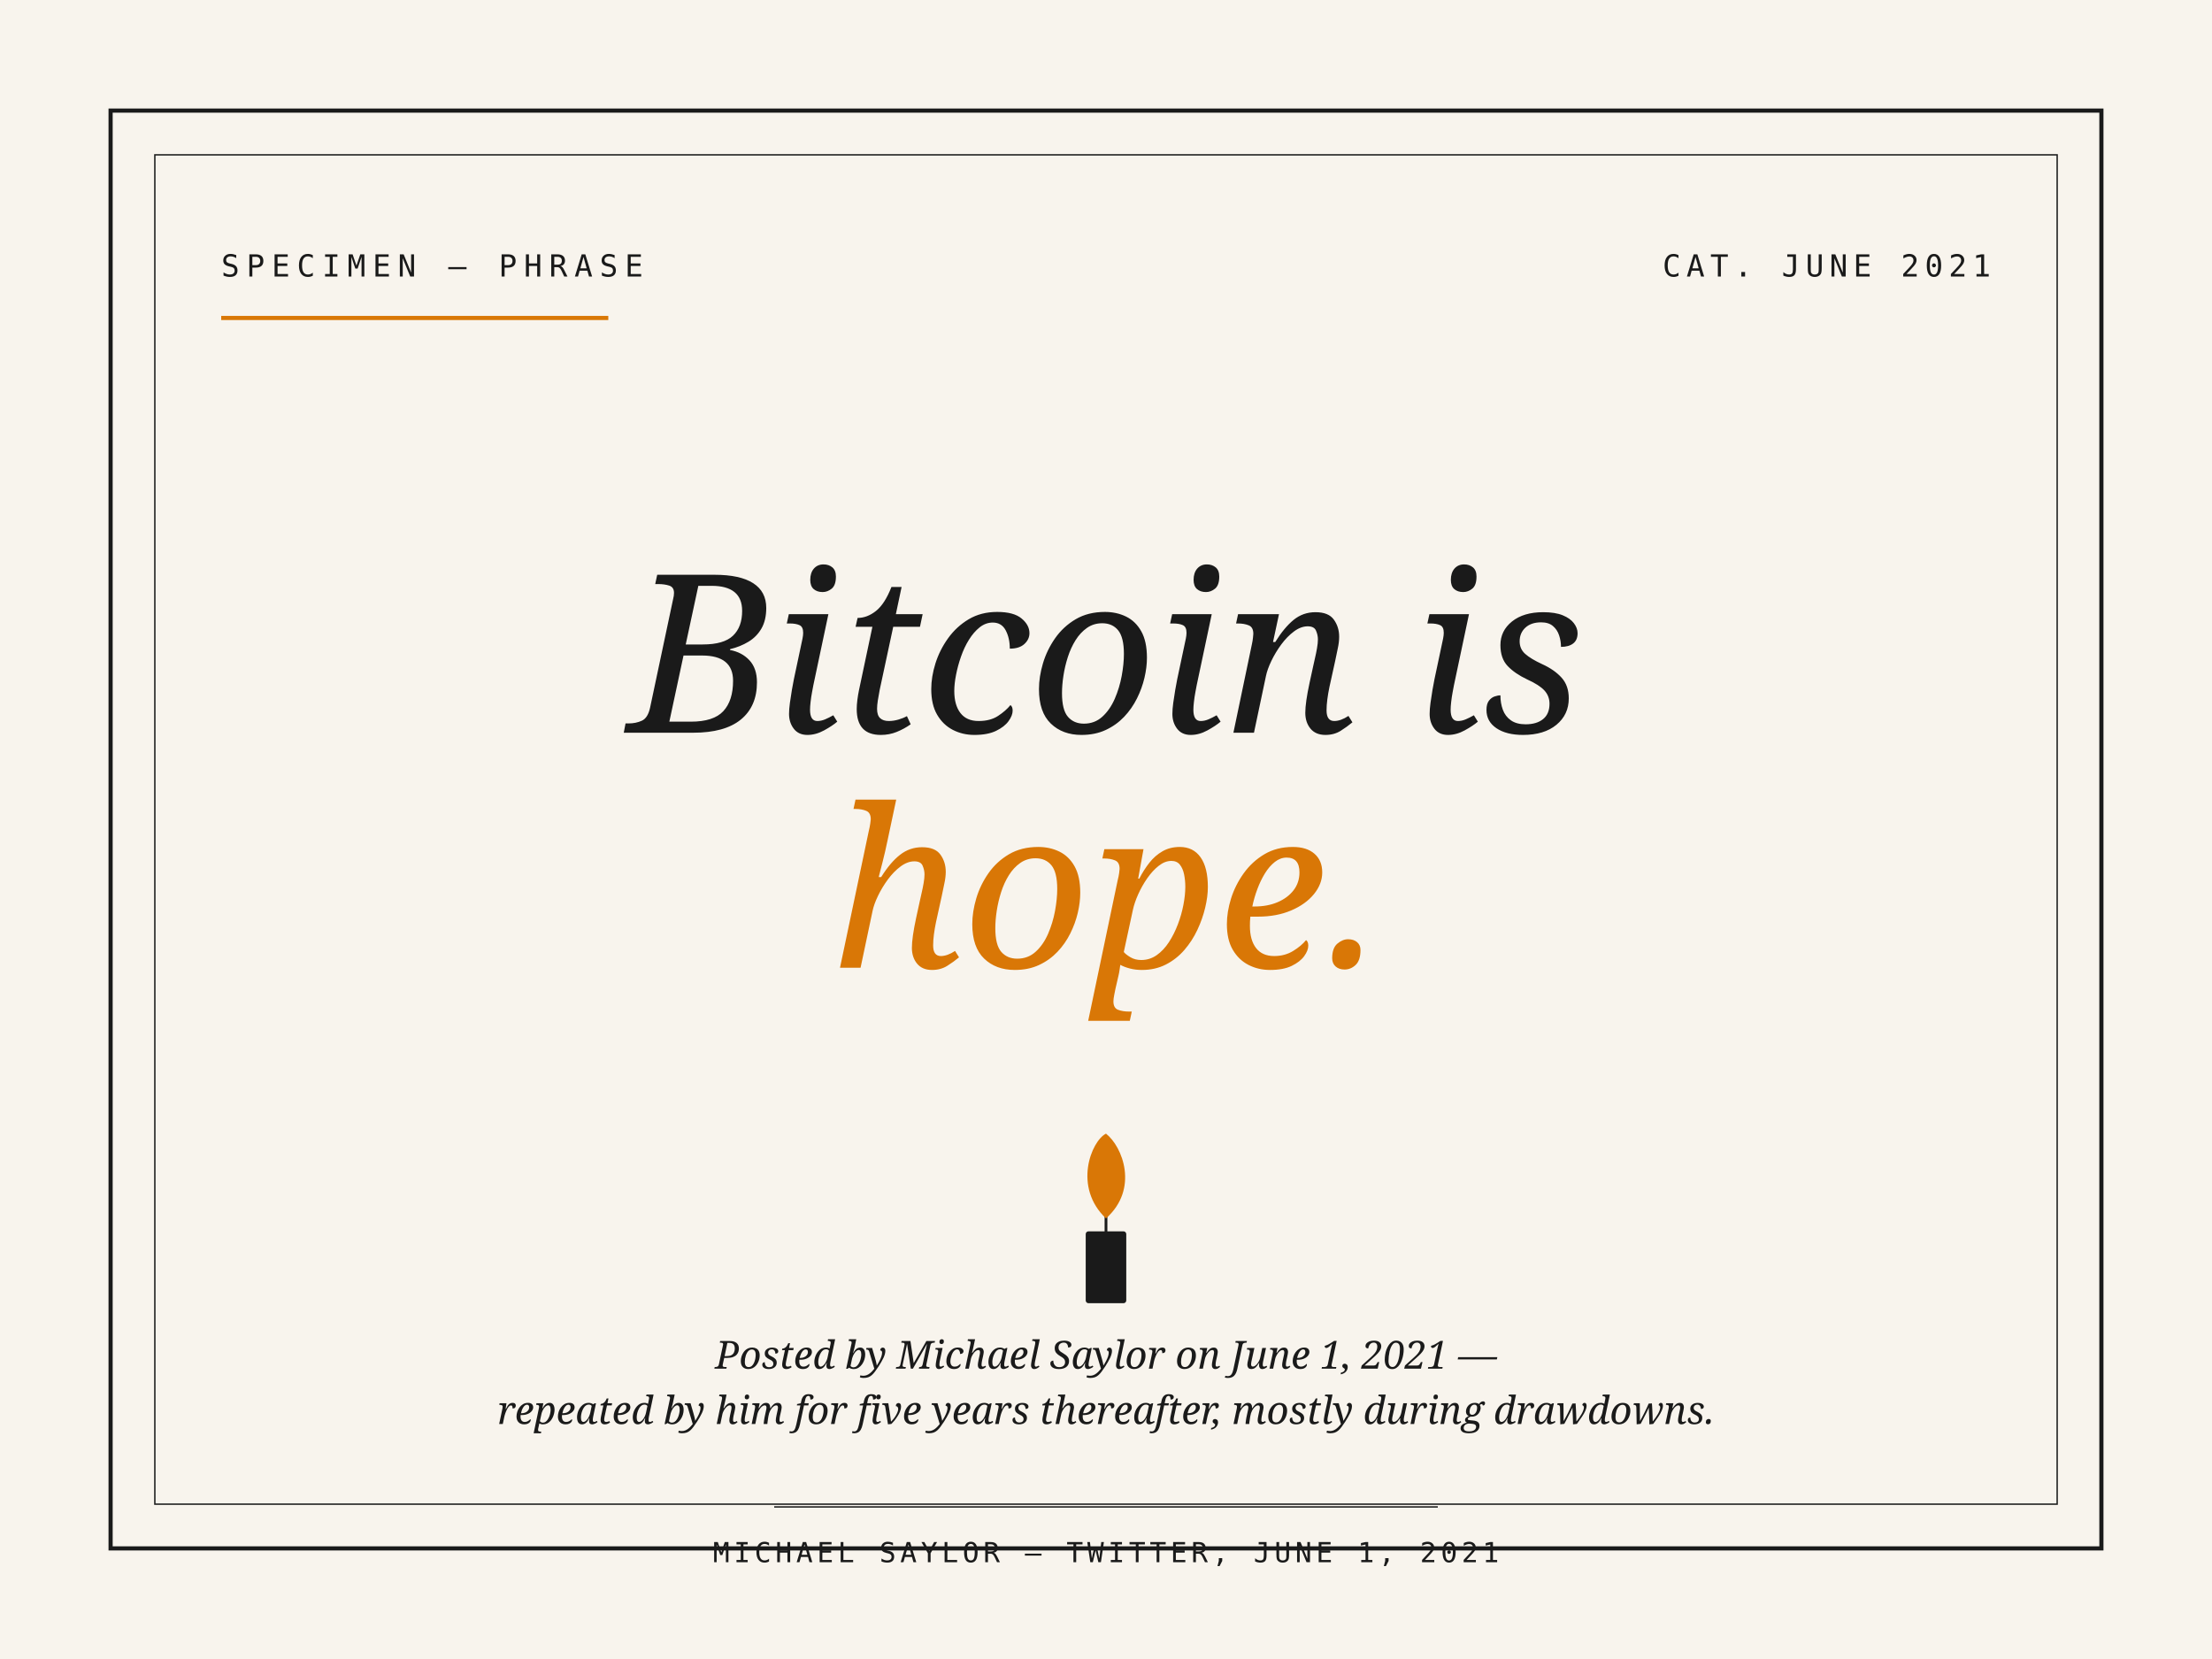
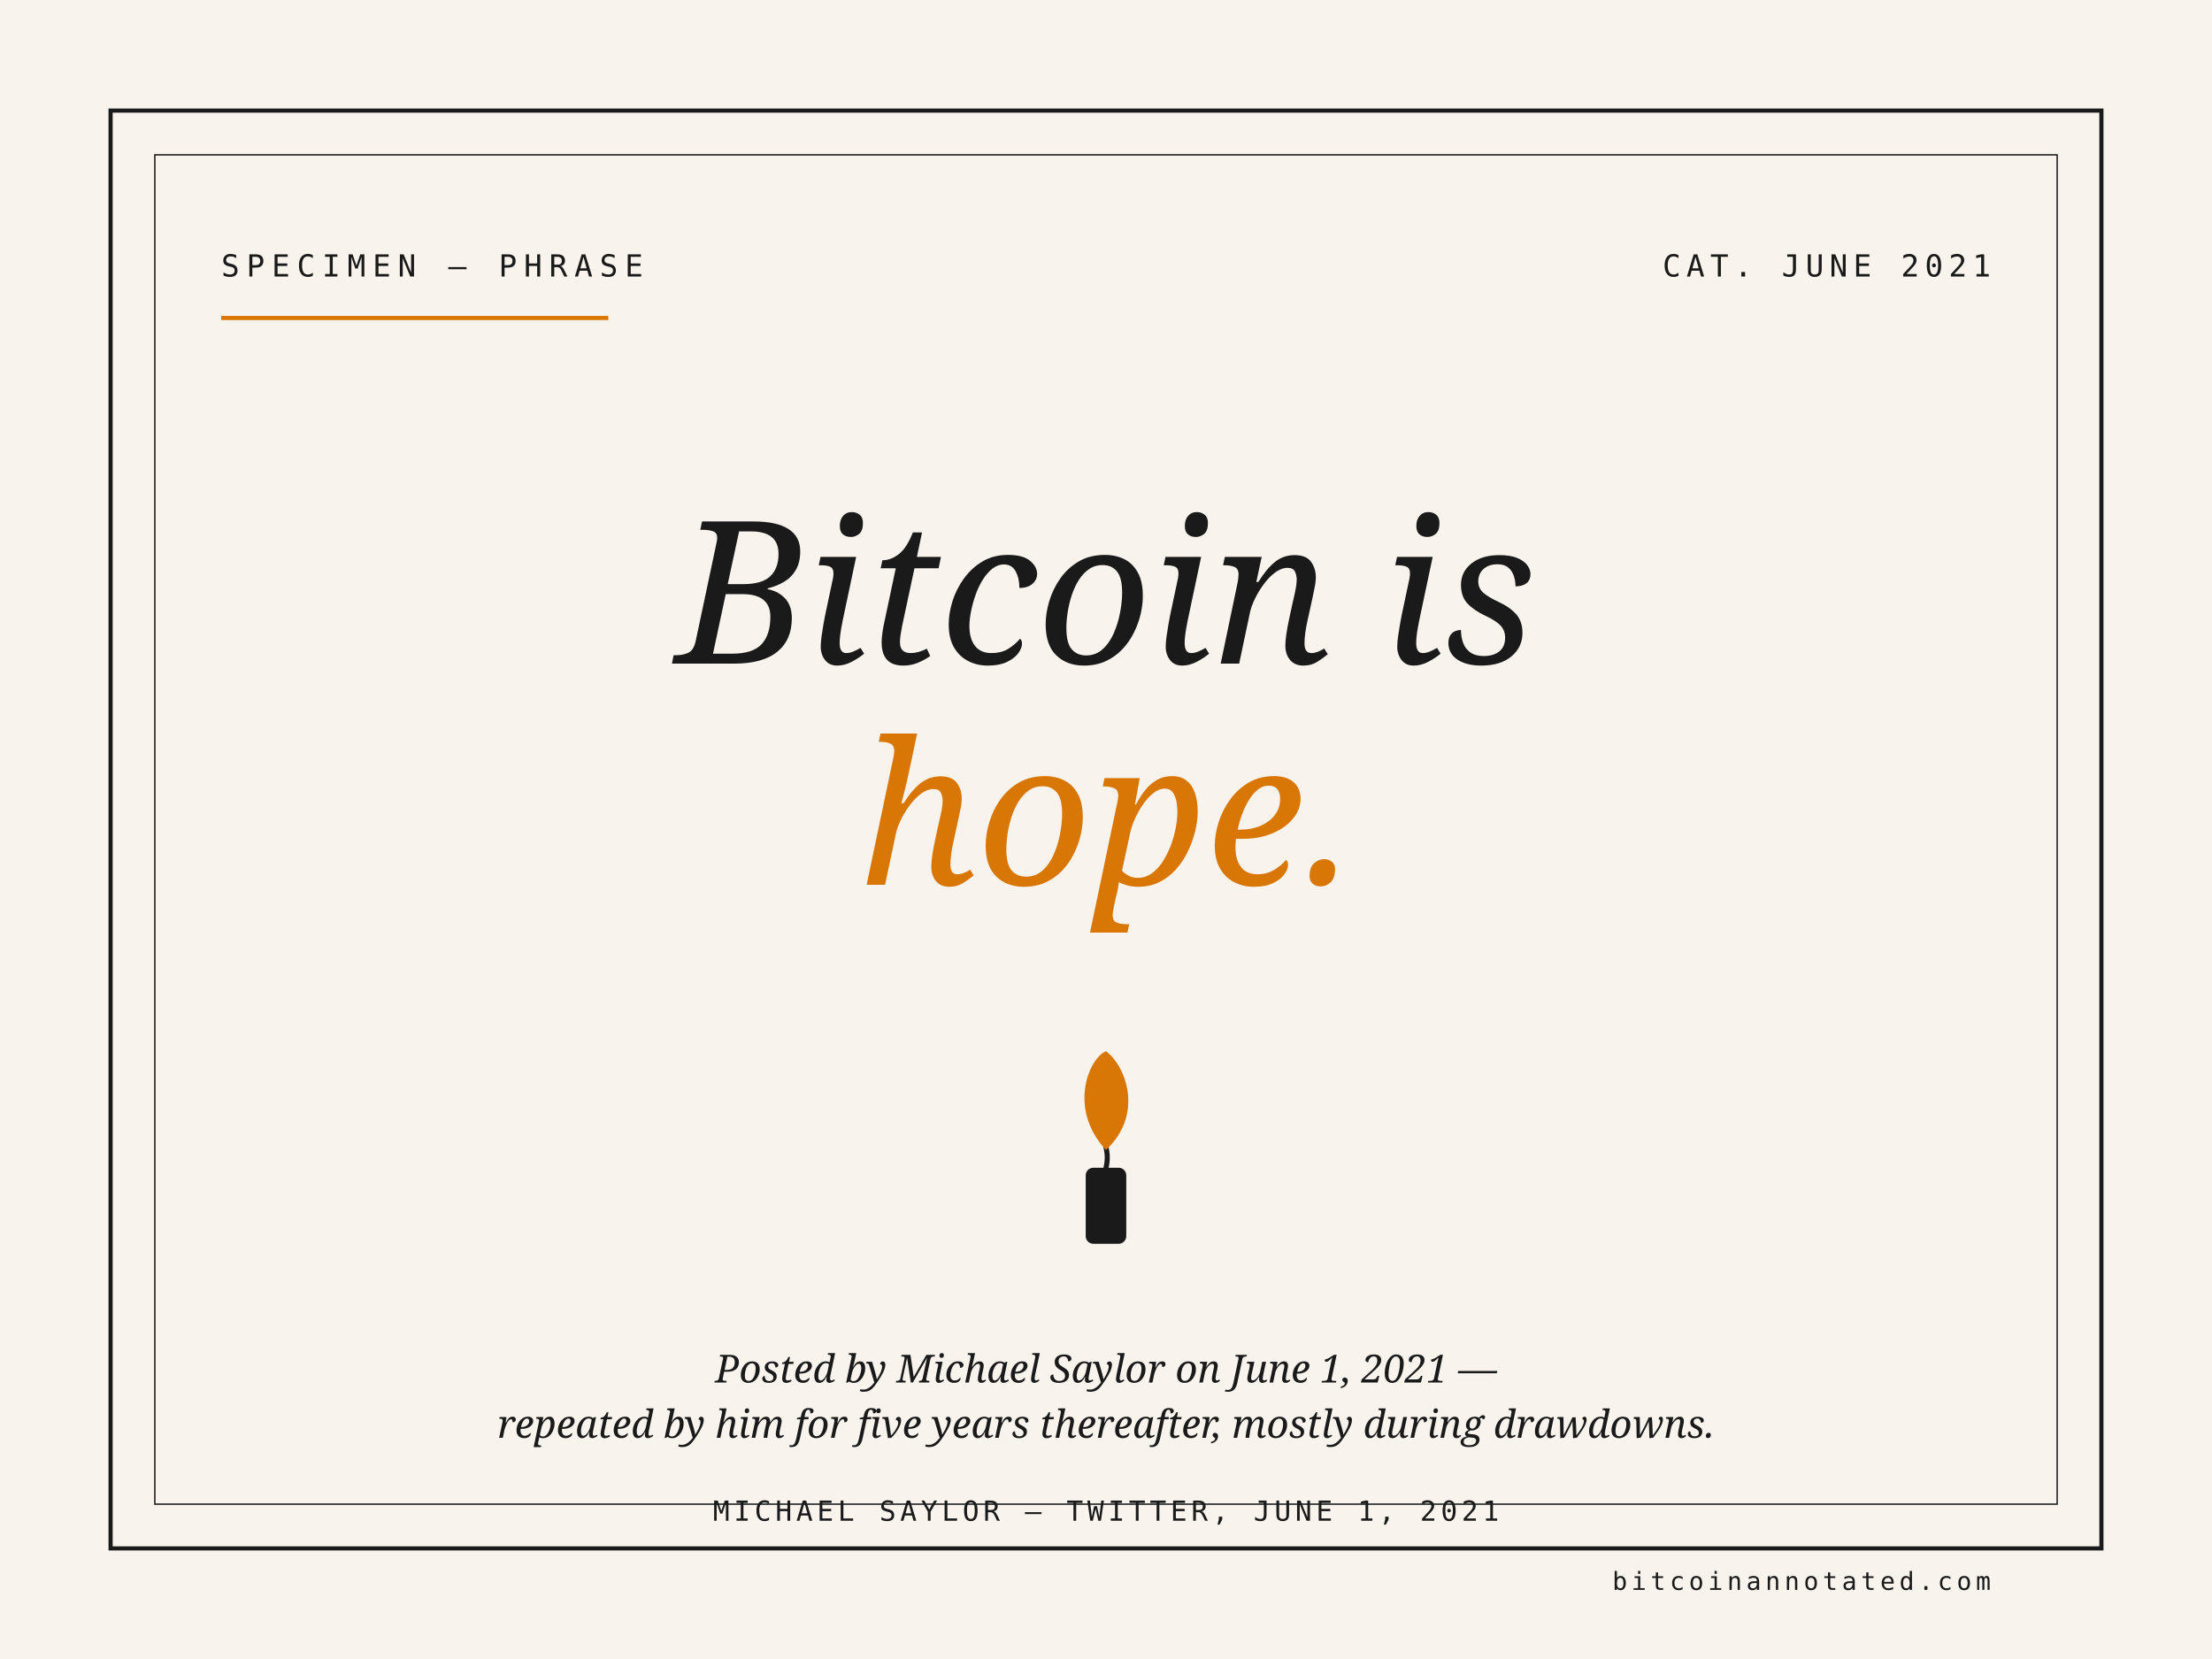
<svg xmlns="http://www.w3.org/2000/svg" viewBox="0 0 800 600" width="800" height="600">
  <rect width="800" height="600" fill="#f8f4ed" />
  <rect x="40" y="40" width="720" height="520" fill="none" stroke="#1a1a1a" stroke-width="1.5" />
  <rect x="56" y="56" width="688" height="488" fill="none" stroke="#1a1a1a" stroke-width="0.5" />
  <text x="80" y="100" font-family="JetBrains Mono, monospace" font-size="11" fill="#1a1a1a" letter-spacing="2.5">SPECIMEN — PHRASE</text>
  <line x1="80" y1="115" x2="220" y2="115" stroke="#d97706" stroke-width="1.5" />
  <text x="720" y="100" font-family="JetBrains Mono, monospace" font-size="11" fill="#1a1a1a" letter-spacing="2" text-anchor="end">CAT. JUNE 2021</text>
-   <text x="400" y="265" font-family="EB Garamond, Garamond, serif" font-style="italic" font-size="80" fill="#1a1a1a" text-anchor="middle" font-weight="500">Bitcoin is</text>
-   <text x="400" y="350" font-family="EB Garamond, Garamond, serif" font-style="italic" font-size="80" fill="#d97706" text-anchor="middle" font-weight="500">hope.</text>
-   <g transform="translate(360.00,392.00) scale(0.3333)">
-     <g transform="translate(120,140)">
-       <rect x="-22" y="20" width="44" height="78" rx="3" fill="#1a1a1a" />
-       <line x1="0" y1="20" x2="0" y2="4" stroke="#1a1a1a" stroke-width="3" stroke-linecap="round" />
-       <path d="M 0 6 C -36 -28 -16 -78 0 -86 C 18 -72 36 -26 0 6 Z" fill="#d97706" />
-     </g>
+   <text x="400" y="240" font-family="EB Garamond, Garamond, serif" font-style="italic" font-size="72" fill="#1a1a1a" text-anchor="middle" font-weight="500">Bitcoin is</text>
+   <text x="400" y="320" font-family="EB Garamond, Garamond, serif" font-style="italic" font-size="72" fill="#d97706" text-anchor="middle" font-weight="500">hope.</text>
+   <g transform="translate(345.00,360.00) scale(0.4583)">
+     <rect x="104" y="136" width="32" height="60" rx="6" fill="#1a1a1a" />
+     <path d="M 120.0 136.0 Q 122.0 128.0 120.0 120.0" fill="none" stroke="#1a1a1a" stroke-width="4" stroke-linecap="round" />
+     <path d="M 120 122 C 90 90 106 50 120 44 C 136 56 150 94 120 122 Z" fill="#d97706" />
  </g>
-   <text x="400" y="495" font-family="EB Garamond, Garamond, serif" font-style="italic" font-size="14" fill="#1a1a1a" text-anchor="middle">Posted by Michael Saylor on June 1, 2021 —</text>
-   <text x="400" y="515" font-family="EB Garamond, Garamond, serif" font-style="italic" font-size="14" fill="#1a1a1a" text-anchor="middle">repeated by him for five years thereafter, mostly during drawdowns.</text>
-   <line x1="280" y1="545" x2="520" y2="545" stroke="#1a1a1a" stroke-width="0.5" />
-   <text x="400" y="565" font-family="JetBrains Mono, monospace" font-size="10" fill="#1a1a1a" letter-spacing="1.5" text-anchor="middle">MICHAEL SAYLOR — TWITTER, JUNE 1, 2021</text>
+   <text x="400" y="500" font-family="EB Garamond, Garamond, serif" font-style="italic" font-size="14" fill="#1a1a1a" text-anchor="middle">Posted by Michael Saylor on June 1, 2021 —</text>
+   <text x="400" y="520" font-family="EB Garamond, Garamond, serif" font-style="italic" font-size="14" fill="#1a1a1a" text-anchor="middle">repeated by him for five years thereafter, mostly during drawdowns.</text>
+   <text x="400" y="550" font-family="JetBrains Mono, monospace" font-size="10" fill="#1a1a1a" letter-spacing="1.5" text-anchor="middle">MICHAEL SAYLOR — TWITTER, JUNE 1, 2021</text>
+   <text x="720" y="575" font-family="JetBrains Mono, monospace" font-size="9" fill="#1a1a1a" letter-spacing="1.5" text-anchor="end">bitcoinannotated.com</text>
</svg>
